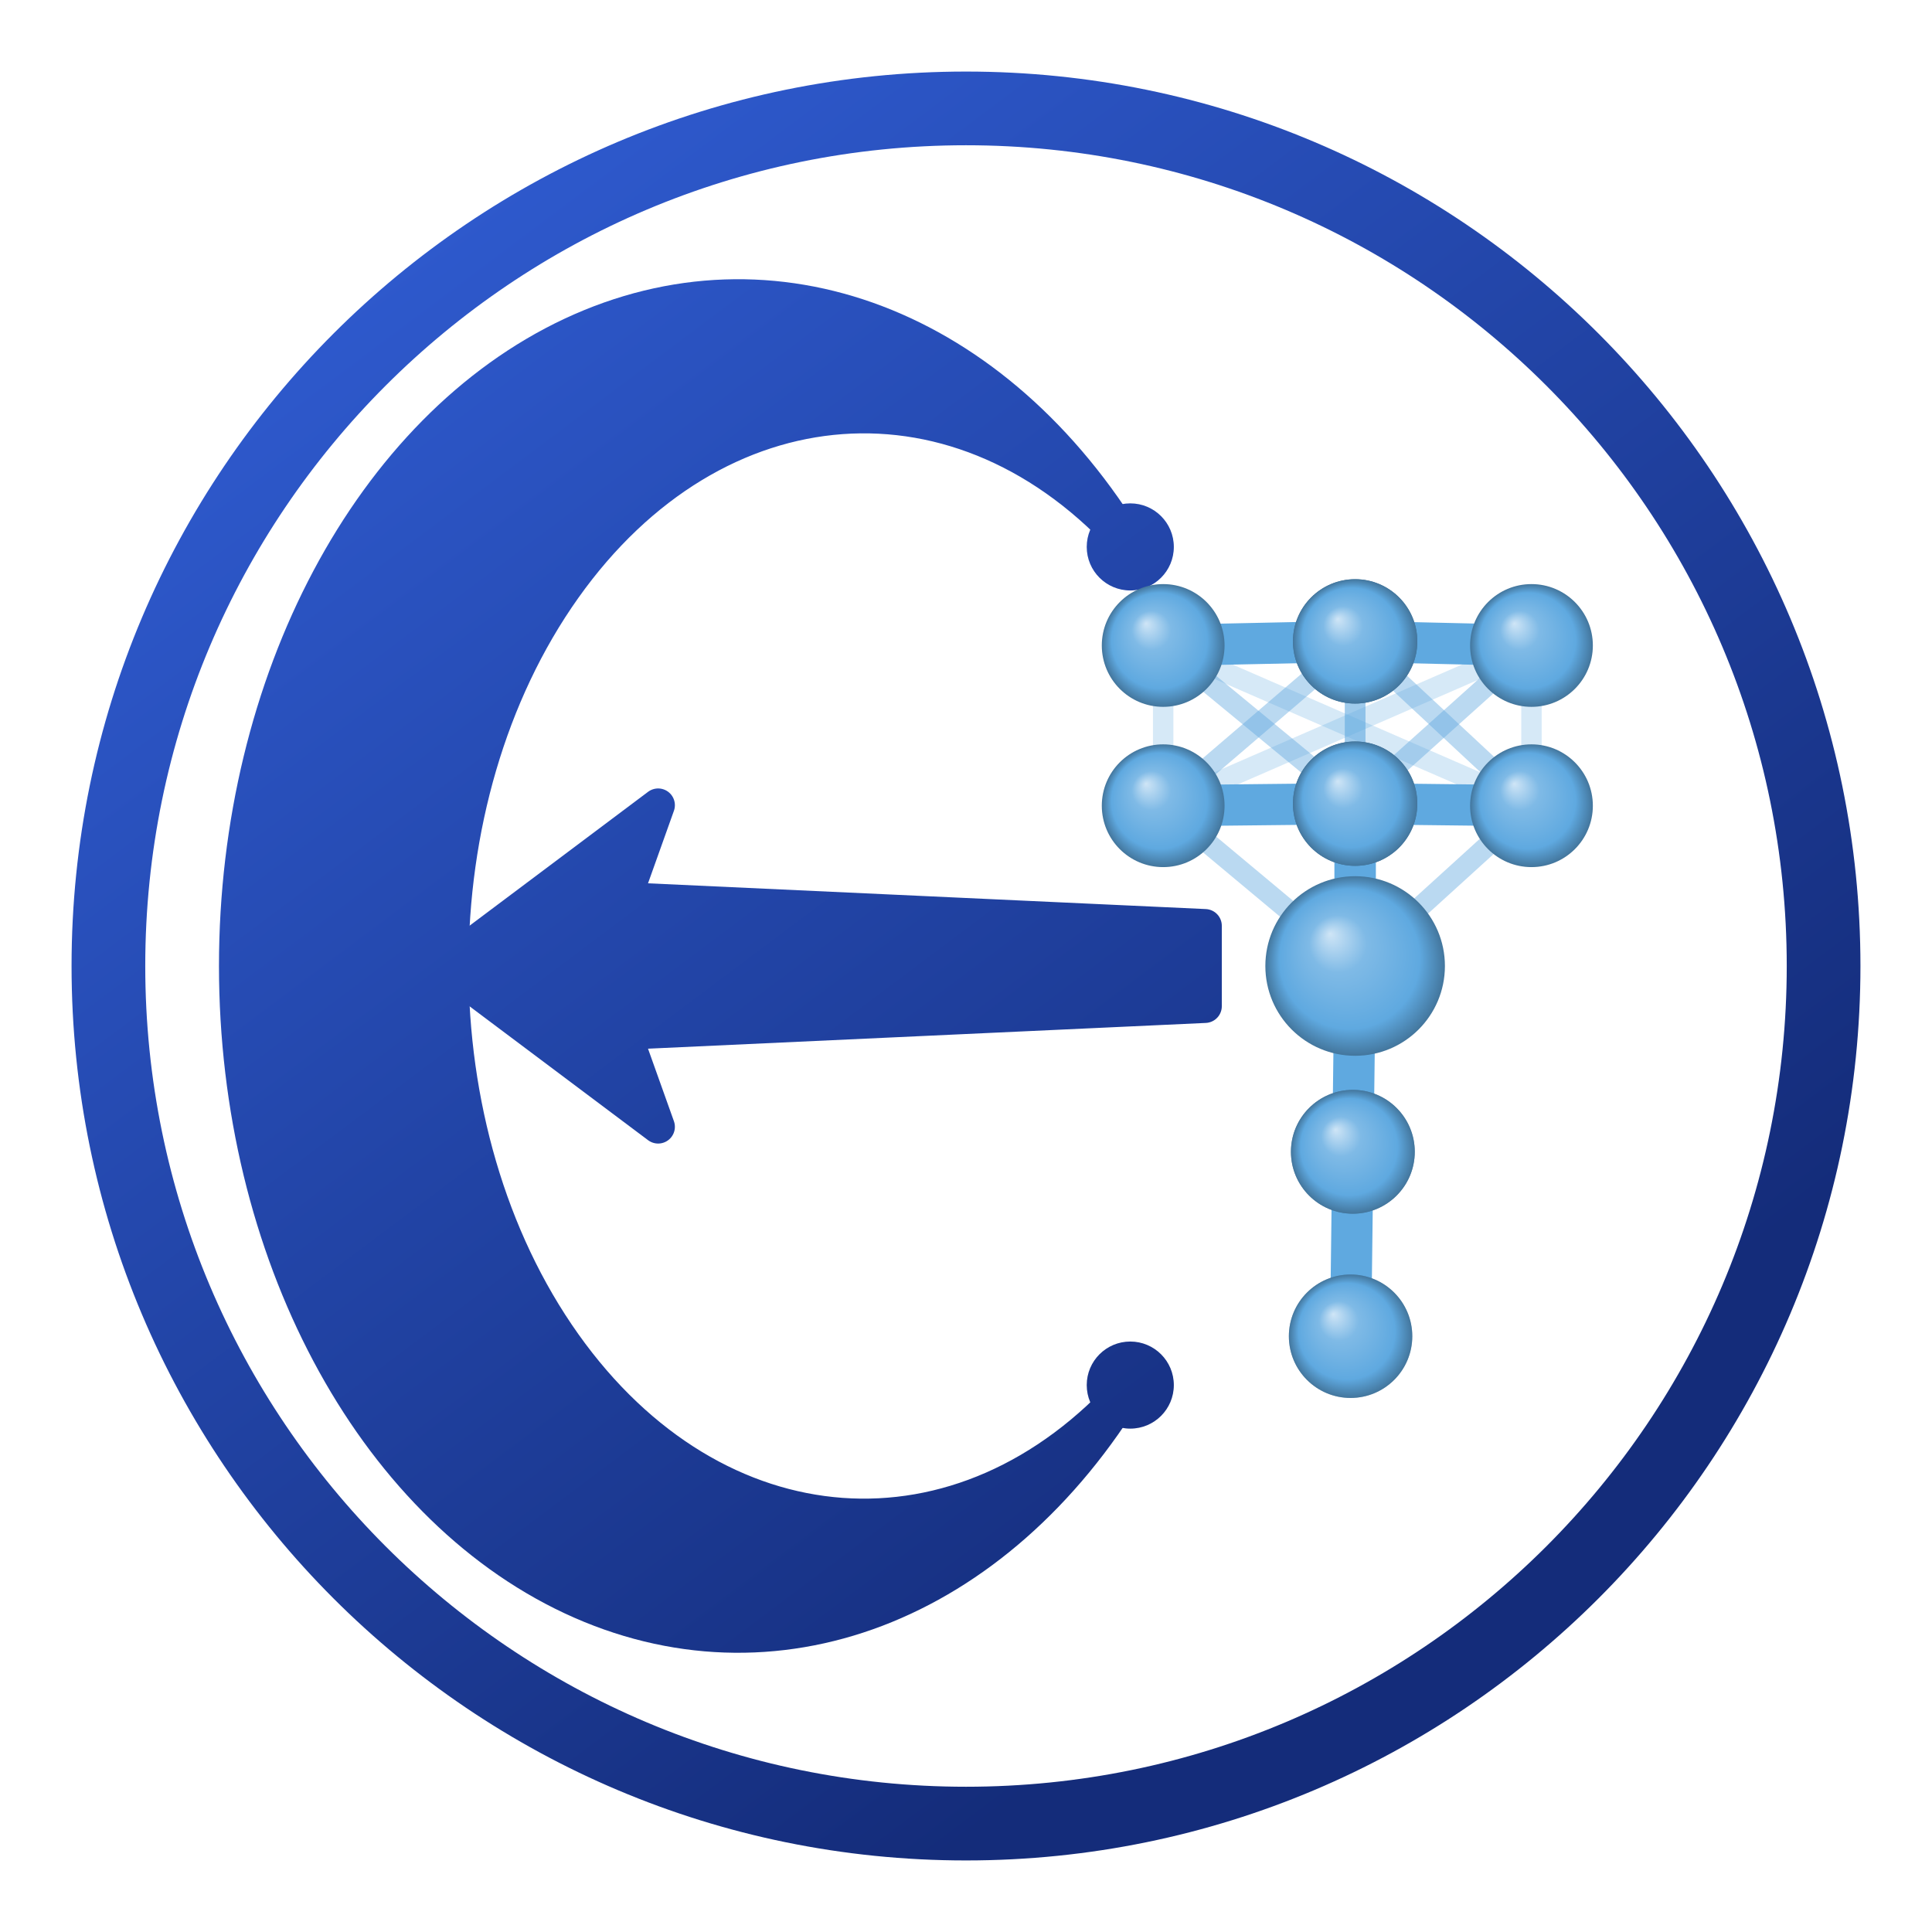
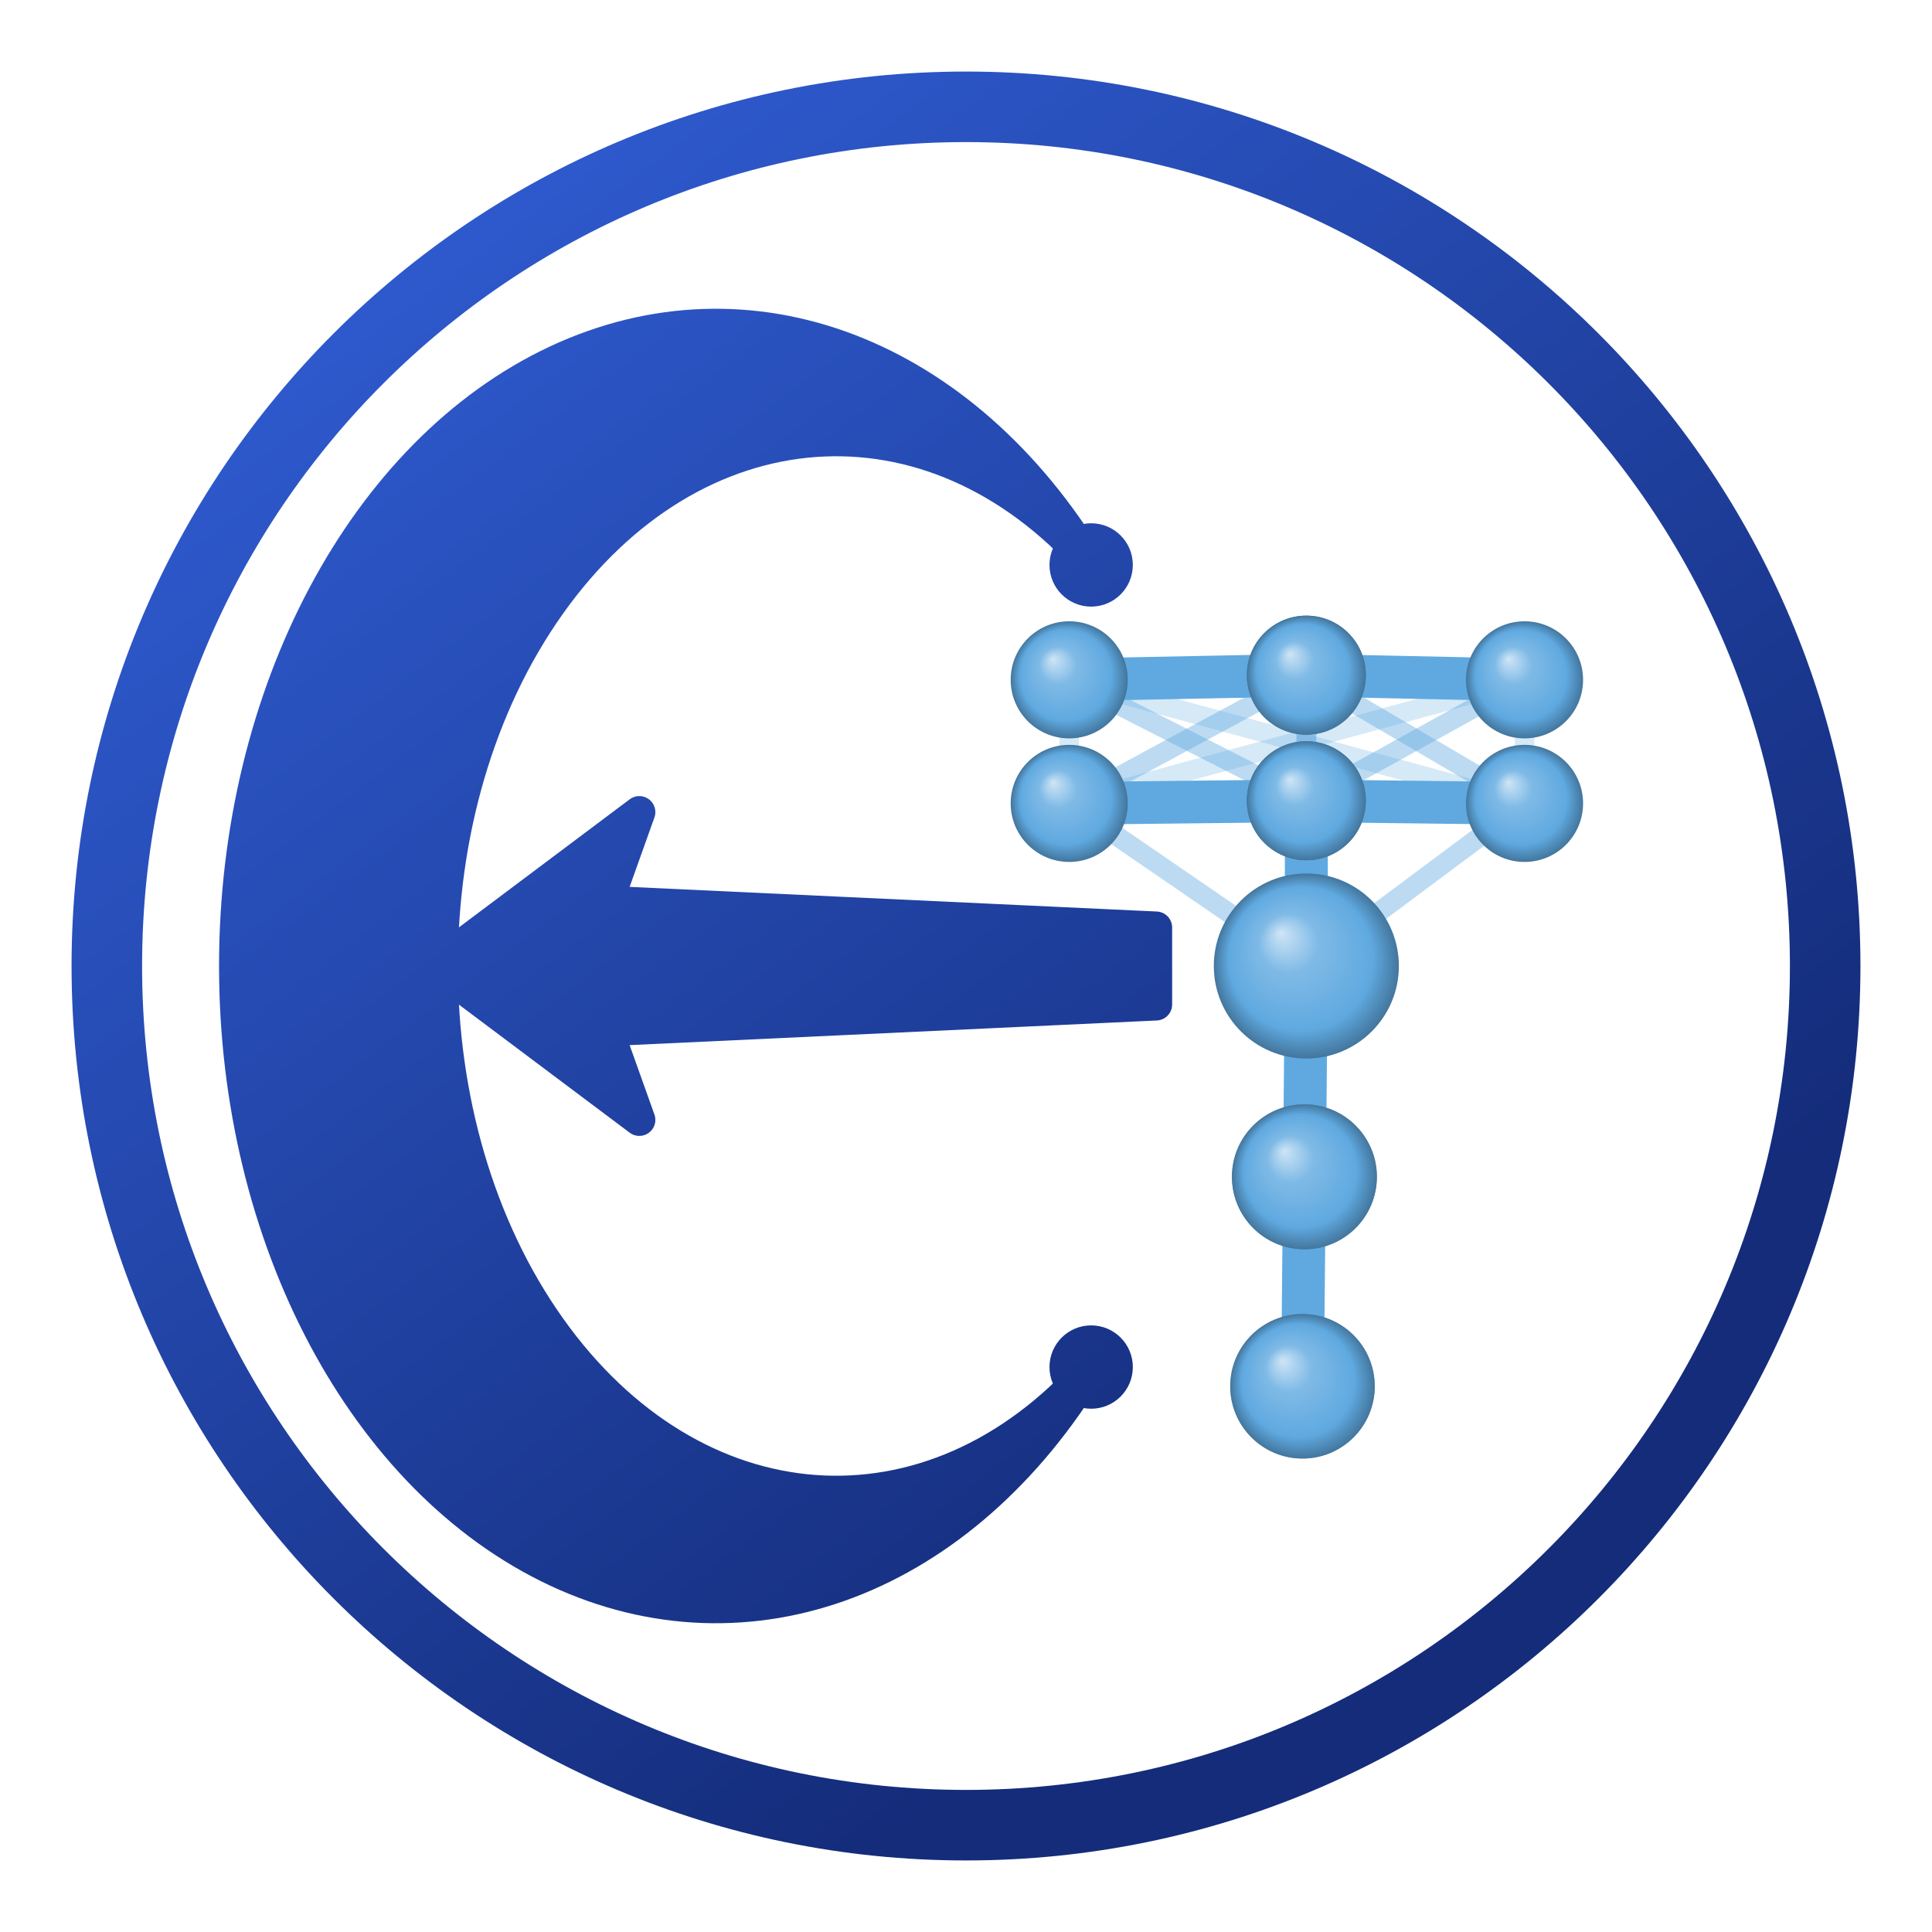
- <svg xmlns="http://www.w3.org/2000/svg" width="64" height="64" viewBox="-110.18 -144.18 288.36 288.36" role="img" aria-label="EigenTech">
+ <svg xmlns="http://www.w3.org/2000/svg" width="64" height="64" viewBox="-111.66 -150.66 301.32 301.32" role="img" aria-label="EigenTech">
  <defs>
    <radialGradient id="s6k" cx=".5" cy=".5" r=".5" fx=".36" fy=".32">
      <stop offset="0" stop-color="#cfe5f6" />
      <stop offset=".32" stop-color="#7fbae6" />
      <stop offset=".78" stop-color="#5FA9E0" />
      <stop offset="1" stop-color="#43769d" />
    </radialGradient>
    <linearGradient id="s6e" gradientUnits="userSpaceOnUse" x1="-75" y1="-100" x2="75" y2="100">
      <stop offset="0" stop-color="#2F5BD0" />
      <stop offset="1" stop-color="#142C7A" />
    </linearGradient>
    <radialGradient id="s6r">
      <stop offset="0" stop-color="#2F5BD0" stop-opacity=".16" />
      <stop offset="1" stop-color="#2F5BD0" stop-opacity="0" />
    </radialGradient>
    <radialGradient id="s6q">
      <stop offset="0" stop-color="#5FA9E0" stop-opacity=".35" />
      <stop offset="1" stop-color="#5FA9E0" stop-opacity="0" />
    </radialGradient>
  </defs>
-   <circle cx="34" cy="0" r="128" fill="none" stroke="url(#s6e)" stroke-width="11" />
+   <circle cx="39" cy="0" r="134" fill="none" stroke="url(#s6e)" stroke-width="11" />
  <path d="M58.52 62.55 A75 100 0 1 1 58.52 -62.55 A61.5 82 0 1 0 58.52 62.55 Z" fill="url(#s6e)" stroke="url(#s6e)" stroke-width="5" stroke-linejoin="round" />
  <circle cx="58.52" cy="-62.55" r="6.5" fill="url(#s6e)" />
  <circle cx="58.52" cy="62.55" r="6.5" fill="url(#s6e)" />
-   <path d="M69.68 -6 L-16.95 -10 L-11.95 -24 L-43.95 0 L-11.95 24 L-16.95 10 L69.68 6 Z" fill="url(#s6e)" stroke="url(#s6e)" stroke-width="5" stroke-linejoin="round" />
-   <line x1="118.4" y1="-47.84" x2="118.4" y2="-23.92" style="stroke:#5fa9e0;stroke-opacity:0.25;stroke-width:3.05;stroke-linecap:round" />
-   <line x1="63.43" y1="-47.84" x2="118.4" y2="-23.92" style="stroke:#5fa9e0;stroke-opacity:0.25;stroke-width:3.05;stroke-linecap:round" />
-   <line x1="118.4" y1="-47.84" x2="63.43" y2="-23.92" style="stroke:#5fa9e0;stroke-opacity:0.25;stroke-width:3.05;stroke-linecap:round" />
-   <line x1="63.43" y1="-47.84" x2="63.43" y2="-23.92" style="stroke:#5fa9e0;stroke-opacity:0.25;stroke-width:3.05;stroke-linecap:round" />
-   <line x1="92.08" y1="-48.45" x2="118.4" y2="-23.92" style="stroke:#5fa9e0;stroke-opacity:0.43;stroke-width:3.07;stroke-linecap:round" />
-   <line x1="118.4" y1="-47.84" x2="92.08" y2="-24.23" style="stroke:#5fa9e0;stroke-opacity:0.43;stroke-width:3.07;stroke-linecap:round" />
-   <line x1="118.4" y1="-23.92" x2="92.08" y2="0" style="stroke:#5fa9e0;stroke-opacity:0.43;stroke-width:3.07;stroke-linecap:round" />
-   <line x1="63.43" y1="-47.84" x2="92.08" y2="-24.23" style="stroke:#5fa9e0;stroke-opacity:0.43;stroke-width:3.07;stroke-linecap:round" />
-   <line x1="92.08" y1="-48.45" x2="63.43" y2="-23.92" style="stroke:#5fa9e0;stroke-opacity:0.43;stroke-width:3.07;stroke-linecap:round" />
-   <line x1="63.43" y1="-23.92" x2="92.08" y2="0" style="stroke:#5fa9e0;stroke-opacity:0.43;stroke-width:3.07;stroke-linecap:round" />
-   <line x1="92.08" y1="-48.45" x2="92.08" y2="-24.23" style="stroke:#5fa9e0;stroke-opacity:0.6;stroke-width:3.09;stroke-linecap:round" />
-   <line x1="92.08" y1="-48.45" x2="118.4" y2="-47.84" style="stroke:#5fa9e0;stroke-opacity:1;stroke-width:6.15;stroke-linecap:round" />
-   <line x1="92.08" y1="-24.23" x2="118.4" y2="-23.92" style="stroke:#5fa9e0;stroke-opacity:1;stroke-width:6.15;stroke-linecap:round" />
-   <line x1="63.43" y1="-47.84" x2="92.08" y2="-48.45" style="stroke:#5fa9e0;stroke-opacity:1;stroke-width:6.15;stroke-linecap:round" />
-   <line x1="63.43" y1="-23.92" x2="92.08" y2="-24.23" style="stroke:#5fa9e0;stroke-opacity:1;stroke-width:6.15;stroke-linecap:round" />
-   <line x1="91.74" y1="27.73" x2="91.4" y2="55.26" style="stroke:#5fa9e0;stroke-opacity:1;stroke-width:6.15;stroke-linecap:round" />
-   <line x1="92.08" y1="0" x2="91.74" y2="27.73" style="stroke:#5fa9e0;stroke-opacity:1;stroke-width:6.17;stroke-linecap:round" />
-   <line x1="92.08" y1="-24.23" x2="92.08" y2="0" style="stroke:#5fa9e0;stroke-opacity:1;stroke-width:6.19;stroke-linecap:round" />
-   <circle cx="118.4" cy="-47.84" r="9.16" style="fill:url(#s6k)" />
-   <circle cx="118.4" cy="-47.84" r="9.16" style="fill:url(#s6k);opacity:0" />
-   <circle cx="118.4" cy="-23.92" r="9.16" style="fill:url(#s6k)" />
-   <circle cx="118.4" cy="-23.92" r="9.16" style="fill:url(#s6k);opacity:0" />
-   <circle cx="63.43" cy="-47.84" r="9.16" style="fill:url(#s6k)" />
-   <circle cx="63.43" cy="-47.84" r="9.16" style="fill:url(#s6k);opacity:0" />
-   <circle cx="63.43" cy="-23.92" r="9.16" style="fill:url(#s6k)" />
-   <circle cx="63.43" cy="-23.92" r="9.16" style="fill:url(#s6k);opacity:0" />
-   <circle cx="91.4" cy="55.26" r="9.21" style="fill:url(#s6k)" />
-   <circle cx="91.4" cy="55.26" r="9.21" style="fill:url(#s6k);opacity:0.42" />
-   <circle cx="91.74" cy="27.73" r="9.24" style="fill:url(#s6k)" />
-   <circle cx="91.74" cy="27.73" r="9.24" style="fill:url(#s6k);opacity:0.71" />
-   <circle cx="92.08" cy="-48.45" r="9.28" style="fill:url(#s6k)" />
-   <circle cx="92.08" cy="-48.45" r="9.28" style="fill:url(#s6k);opacity:1" />
-   <circle cx="92.08" cy="-24.23" r="9.28" style="fill:url(#s6k)" />
-   <circle cx="92.08" cy="-24.23" r="9.28" style="fill:url(#s6k);opacity:1" />
-   <circle cx="92.08" cy="0" r="13.4" style="fill:url(#s6k)" />
+   <path d="M68.65 -6 L-16.95 -10 L-11.95 -24 L-43.95 0 L-11.95 24 L-16.95 10 L68.65 6 Z" fill="url(#s6e)" stroke="url(#s6e)" stroke-width="5" stroke-linejoin="round" />
+   <line x1="55.1" y1="-44.63" x2="55.1" y2="-25.36" style="stroke:#5fa9e0;stroke-opacity:0.25;stroke-width:3.04;stroke-linecap:round" />
+   <line x1="55.1" y1="-44.63" x2="126.11" y2="-25.36" style="stroke:#5fa9e0;stroke-opacity:0.25;stroke-width:3.04;stroke-linecap:round" />
+   <line x1="126.11" y1="-44.63" x2="55.1" y2="-25.36" style="stroke:#5fa9e0;stroke-opacity:0.25;stroke-width:3.04;stroke-linecap:round" />
+   <line x1="126.11" y1="-44.63" x2="126.11" y2="-25.36" style="stroke:#5fa9e0;stroke-opacity:0.25;stroke-width:3.04;stroke-linecap:round" />
+   <line x1="55.1" y1="-44.63" x2="92.08" y2="-25.77" style="stroke:#5fa9e0;stroke-opacity:0.42;stroke-width:3.07;stroke-linecap:round" />
+   <line x1="92.08" y1="-45.36" x2="55.1" y2="-25.36" style="stroke:#5fa9e0;stroke-opacity:0.42;stroke-width:3.07;stroke-linecap:round" />
+   <line x1="92.08" y1="-45.36" x2="126.11" y2="-25.36" style="stroke:#5fa9e0;stroke-opacity:0.42;stroke-width:3.07;stroke-linecap:round" />
+   <line x1="126.11" y1="-44.63" x2="92.08" y2="-25.77" style="stroke:#5fa9e0;stroke-opacity:0.42;stroke-width:3.07;stroke-linecap:round" />
+   <line x1="55.1" y1="-25.36" x2="92.08" y2="0" style="stroke:#5fa9e0;stroke-opacity:0.42;stroke-width:3.07;stroke-linecap:round" />
+   <line x1="126.11" y1="-25.36" x2="92.08" y2="0" style="stroke:#5fa9e0;stroke-opacity:0.42;stroke-width:3.07;stroke-linecap:round" />
+   <line x1="92.08" y1="-45.36" x2="92.08" y2="-25.77" style="stroke:#5fa9e0;stroke-opacity:0.6;stroke-width:3.09;stroke-linecap:round" />
+   <line x1="55.1" y1="-44.63" x2="92.08" y2="-45.36" style="stroke:#5fa9e0;stroke-opacity:1;stroke-width:6.65;stroke-linecap:round" />
+   <line x1="92.08" y1="-45.36" x2="126.11" y2="-44.63" style="stroke:#5fa9e0;stroke-opacity:1;stroke-width:6.65;stroke-linecap:round" />
+   <line x1="55.1" y1="-25.36" x2="92.08" y2="-25.77" style="stroke:#5fa9e0;stroke-opacity:1;stroke-width:6.65;stroke-linecap:round" />
+   <line x1="92.08" y1="-25.77" x2="126.11" y2="-25.36" style="stroke:#5fa9e0;stroke-opacity:1;stroke-width:6.65;stroke-linecap:round" />
+   <line x1="91.78" y1="32.88" x2="91.48" y2="65.55" style="stroke:#5fa9e0;stroke-opacity:1;stroke-width:6.67;stroke-linecap:round" />
+   <line x1="92.08" y1="0" x2="91.78" y2="32.88" style="stroke:#5fa9e0;stroke-opacity:1;stroke-width:6.69;stroke-linecap:round" />
+   <line x1="92.08" y1="-25.77" x2="92.08" y2="0" style="stroke:#5fa9e0;stroke-opacity:1;stroke-width:6.7;stroke-linecap:round" />
+   <circle cx="55.1" cy="-44.63" r="9.13" style="fill:url(#s6k)" />
+   <circle cx="55.1" cy="-44.63" r="9.13" style="fill:url(#s6k);opacity:0" />
+   <circle cx="126.11" cy="-44.63" r="9.13" style="fill:url(#s6k)" />
+   <circle cx="126.11" cy="-44.63" r="9.13" style="fill:url(#s6k);opacity:0" />
+   <circle cx="55.1" cy="-25.36" r="9.13" style="fill:url(#s6k)" />
+   <circle cx="55.1" cy="-25.36" r="9.13" style="fill:url(#s6k);opacity:0" />
+   <circle cx="126.11" cy="-25.36" r="9.13" style="fill:url(#s6k)" />
+   <circle cx="126.11" cy="-25.36" r="9.13" style="fill:url(#s6k);opacity:0" />
+   <circle cx="91.48" cy="65.55" r="11.27" style="fill:url(#s6k)" />
+   <circle cx="91.48" cy="65.55" r="11.27" style="fill:url(#s6k);opacity:0.59" />
+   <circle cx="91.78" cy="32.88" r="11.3" style="fill:url(#s6k)" />
+   <circle cx="91.78" cy="32.88" r="11.3" style="fill:url(#s6k);opacity:0.8" />
+   <circle cx="92.08" cy="-45.36" r="9.28" style="fill:url(#s6k)" />
+   <circle cx="92.08" cy="-45.36" r="9.28" style="fill:url(#s6k);opacity:1" />
+   <circle cx="92.08" cy="-25.77" r="9.28" style="fill:url(#s6k)" />
+   <circle cx="92.08" cy="-25.77" r="9.28" style="fill:url(#s6k);opacity:1" />
+   <circle cx="92.08" cy="0" r="14.43" style="fill:url(#s6k)" />
</svg>
